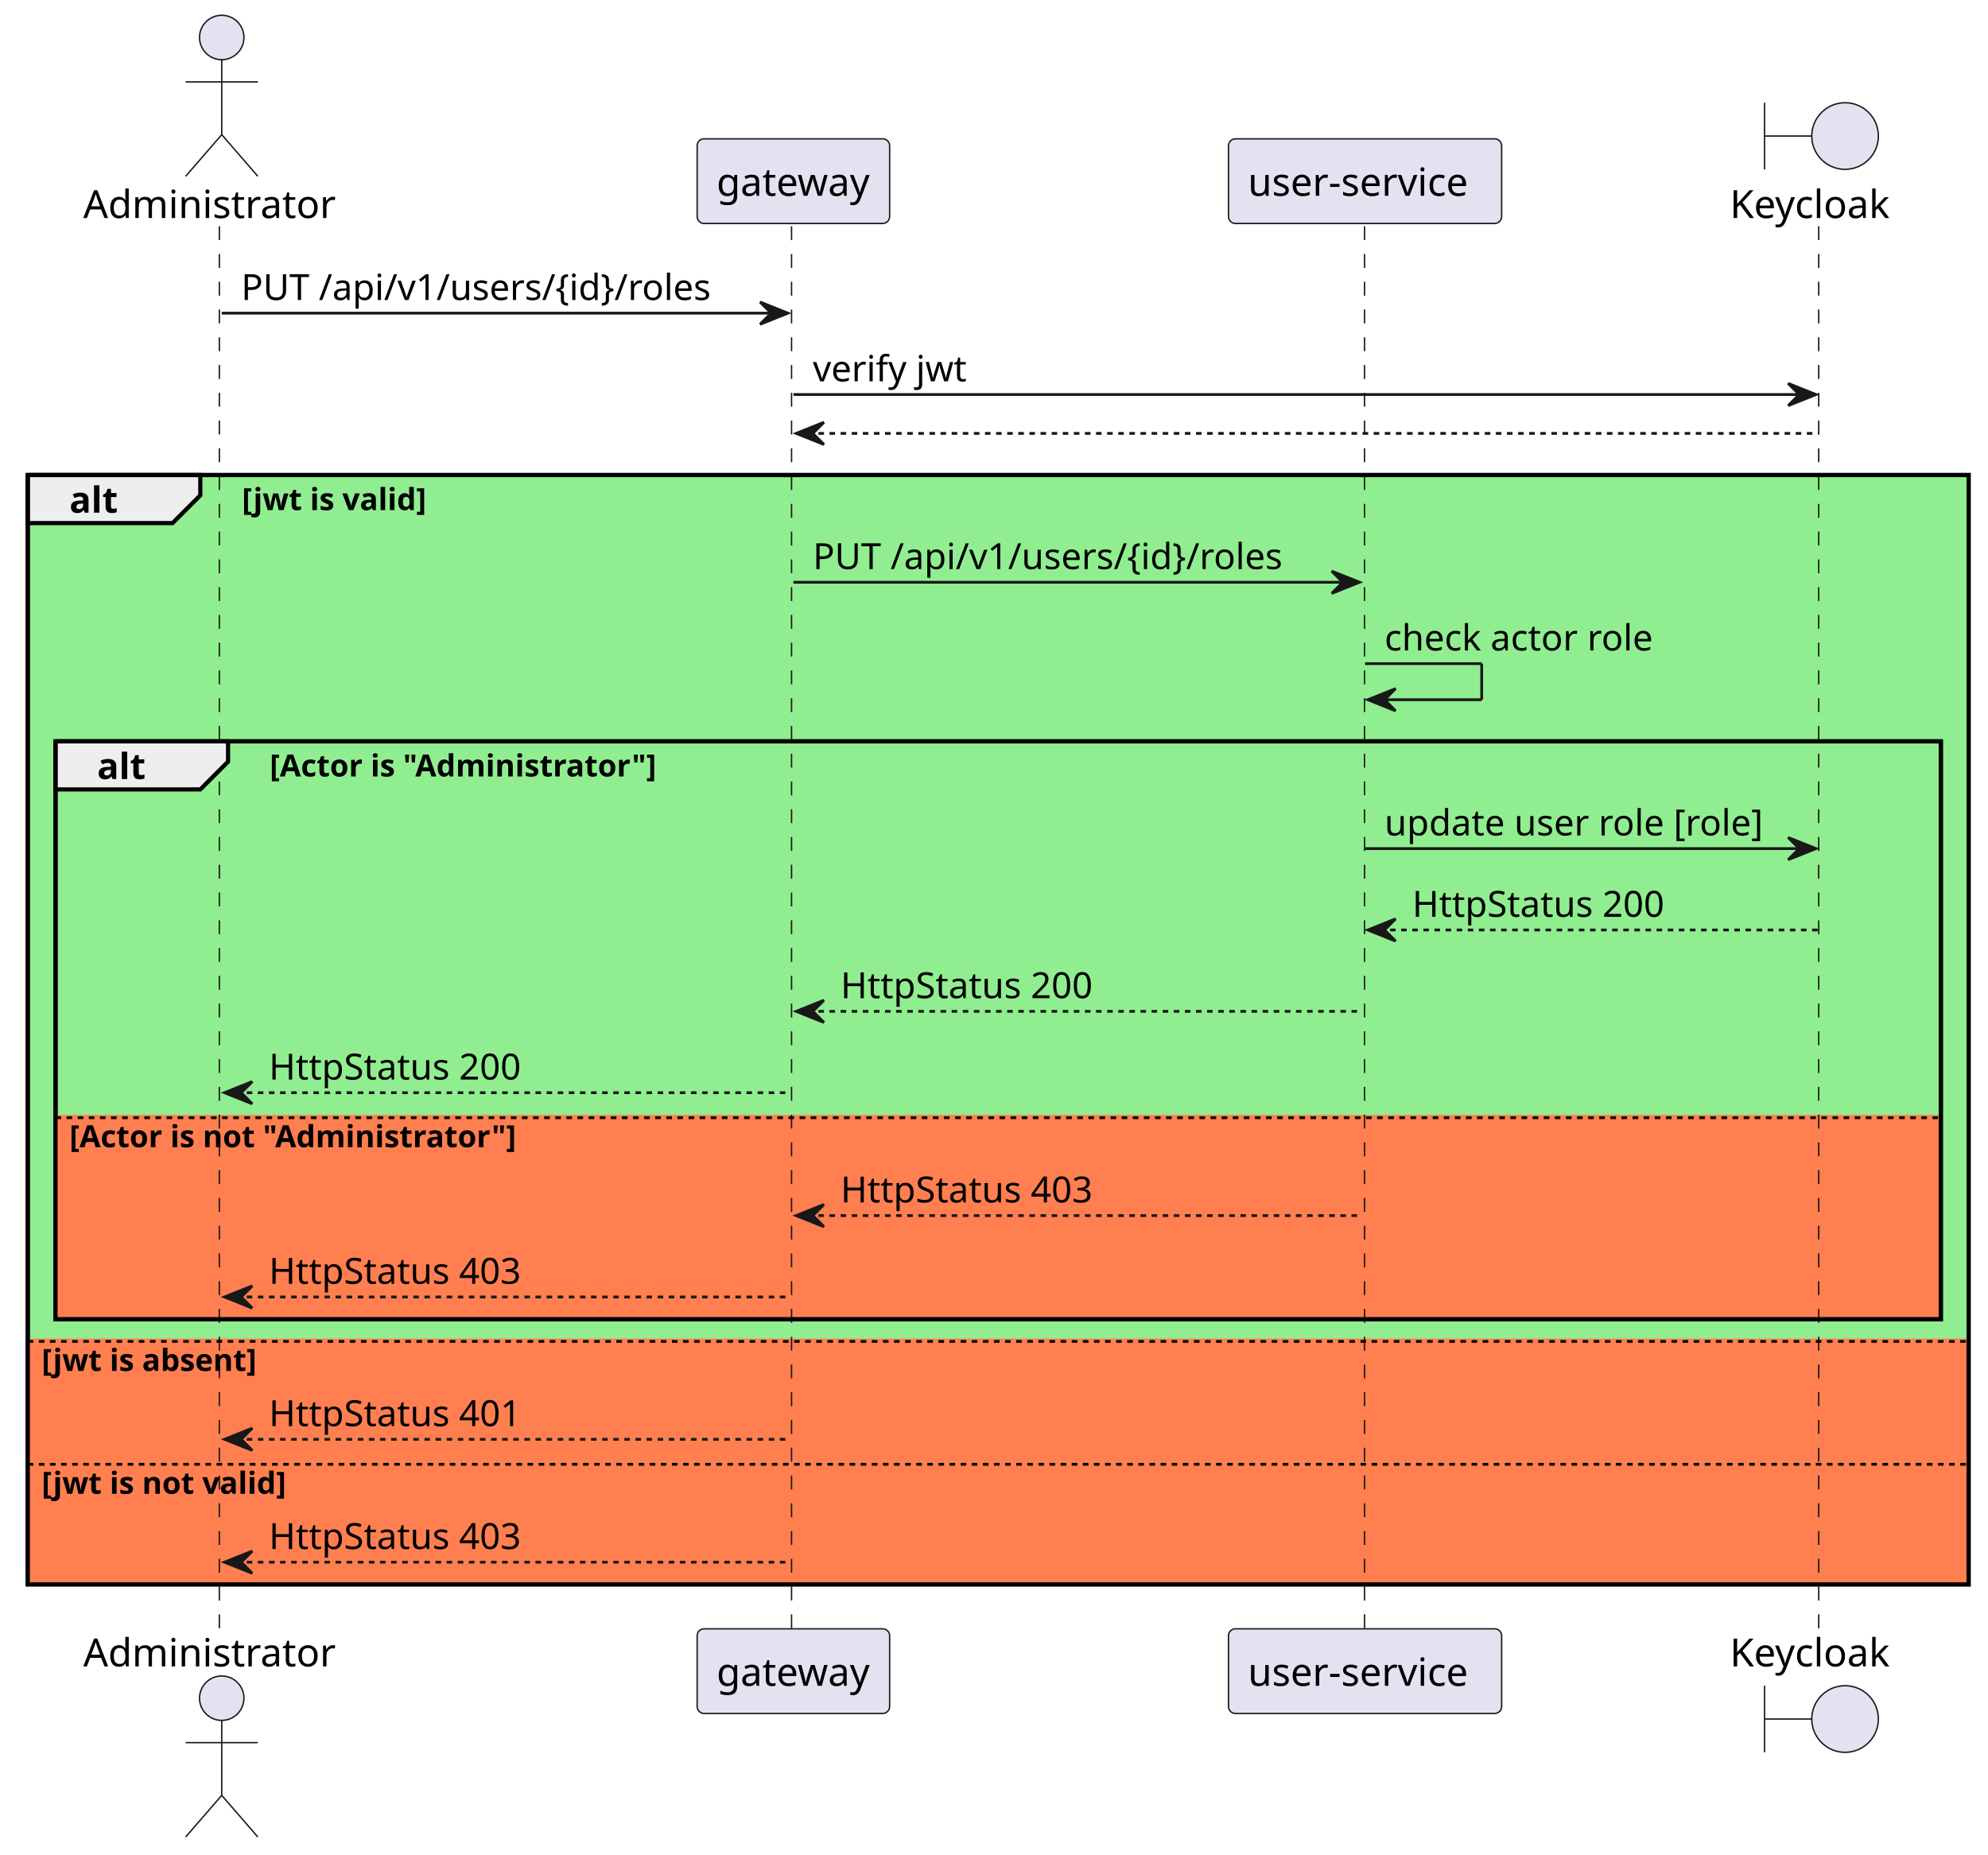
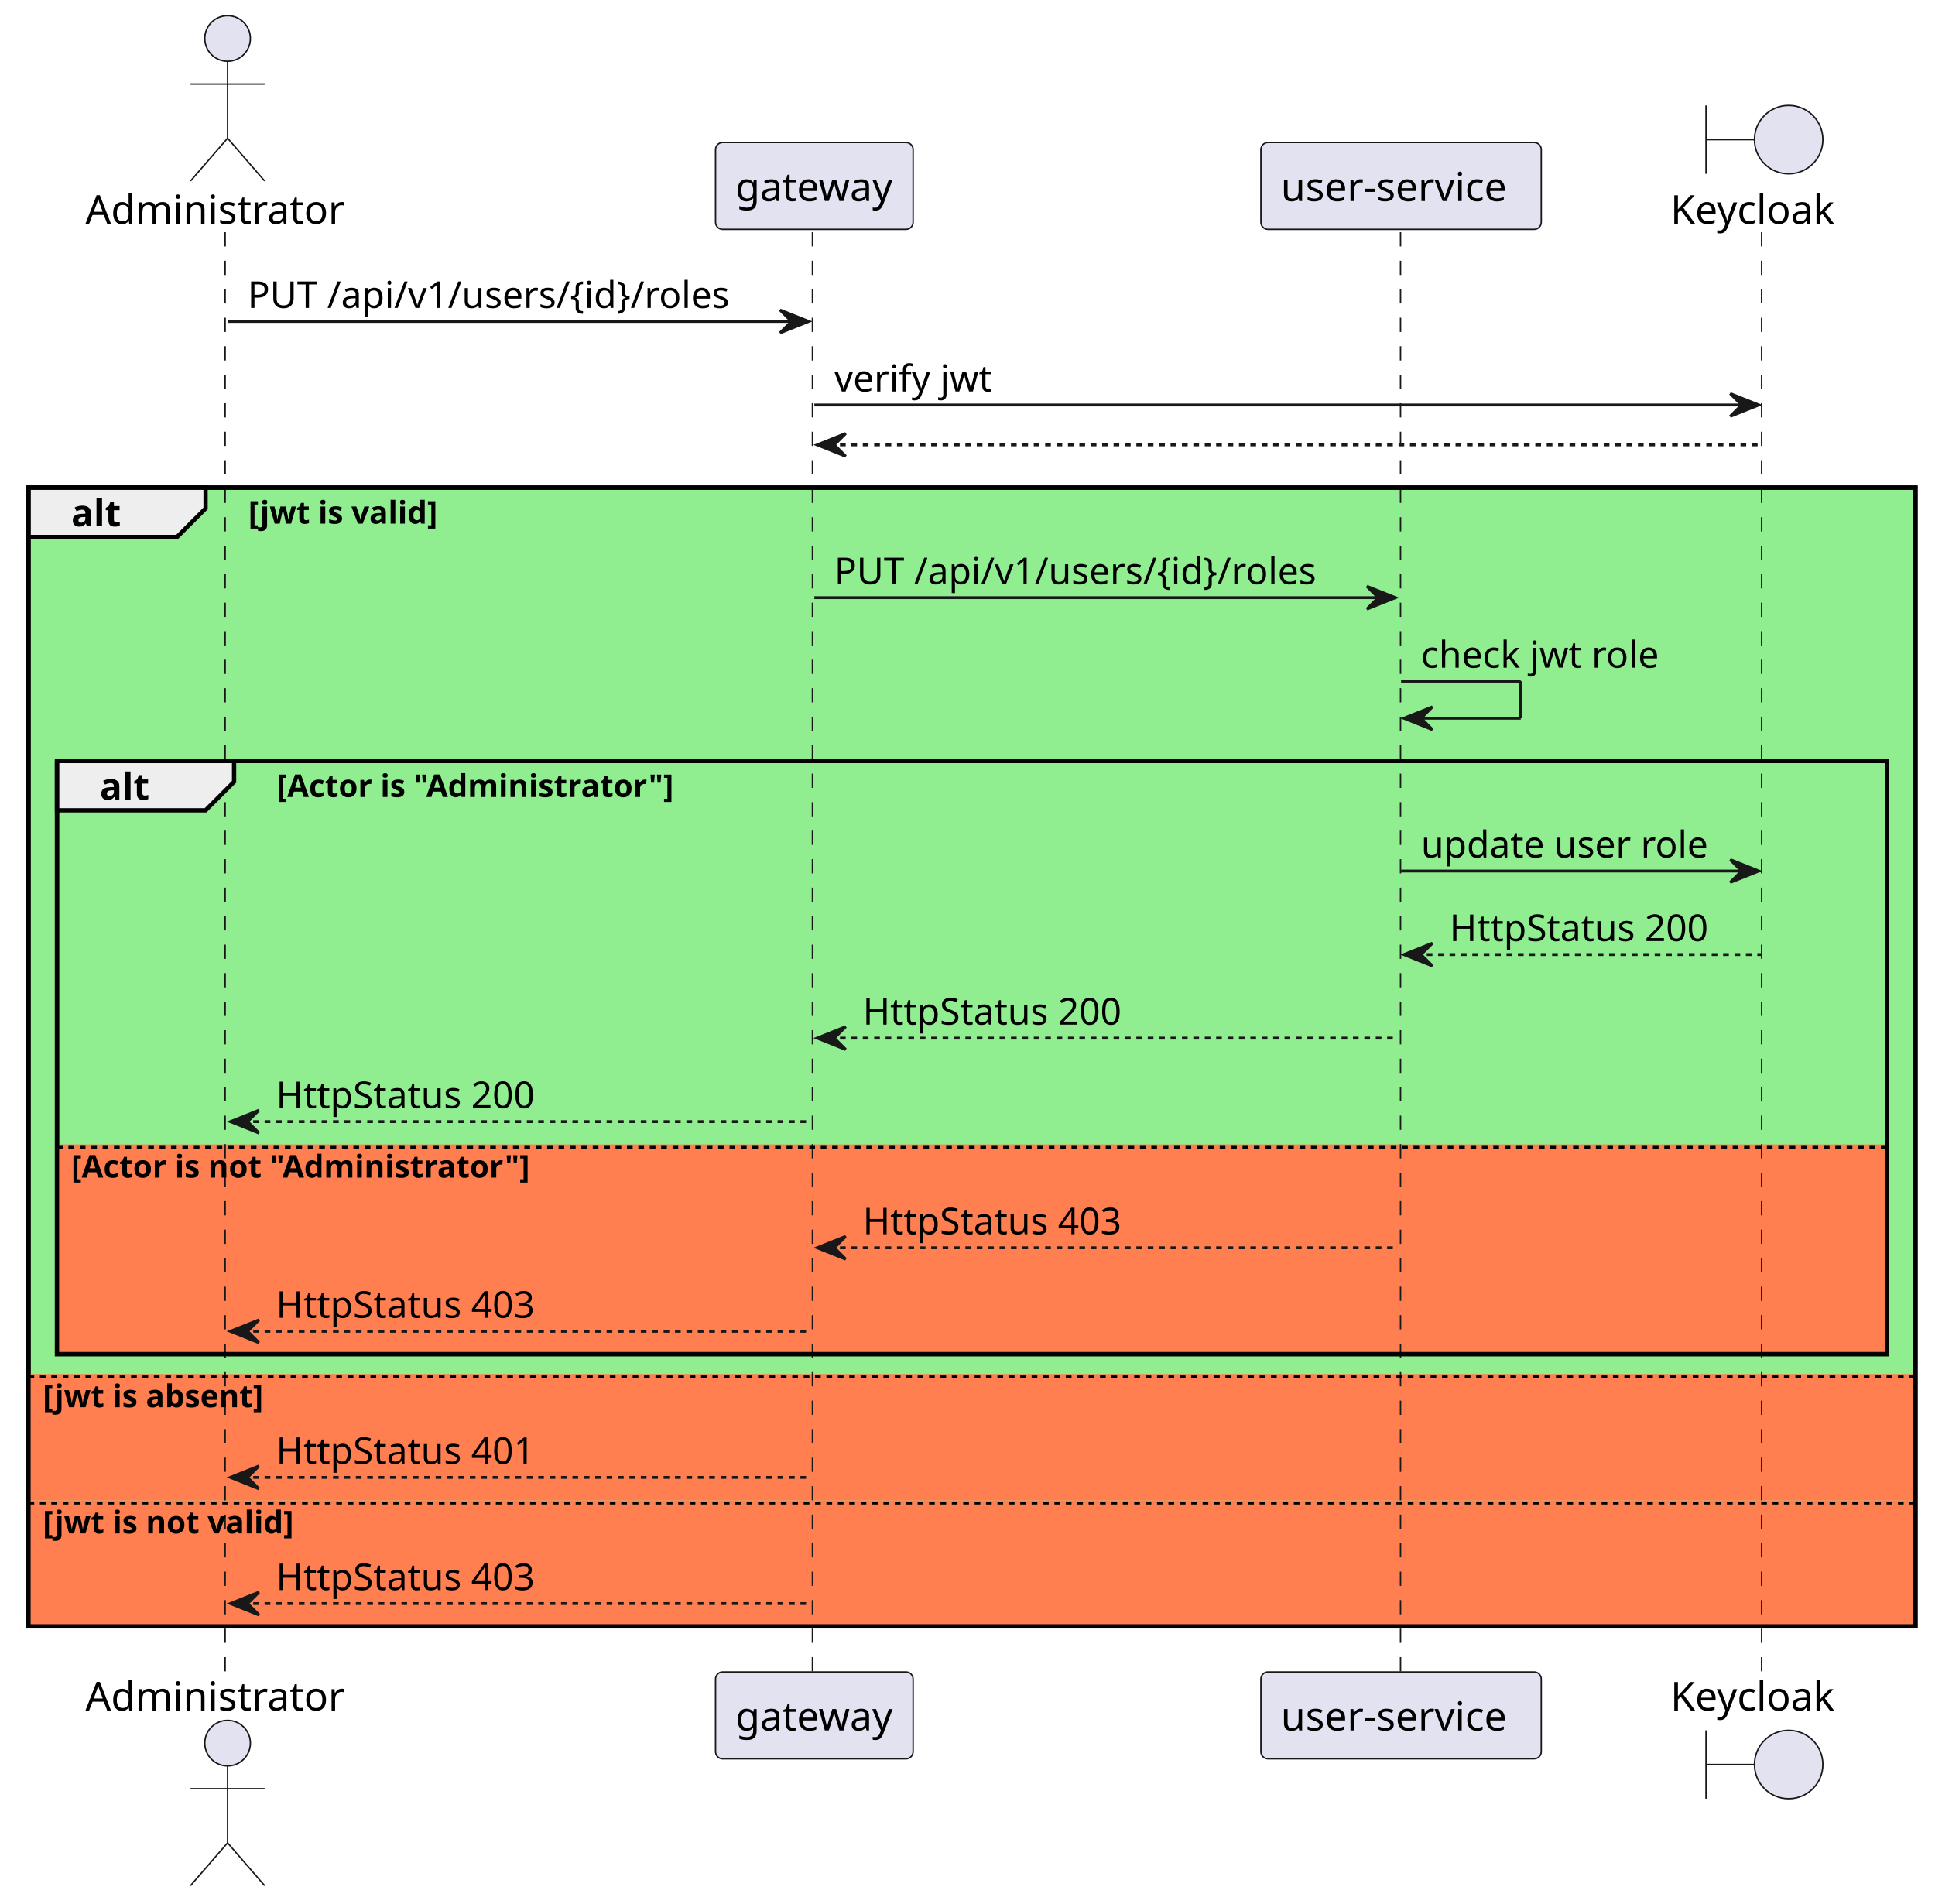
- <svg xmlns="http://www.w3.org/2000/svg" contentStyleType="text/css" height="668px" preserveAspectRatio="none" style="width:716px;height:668px;background:#FFFFFF;" version="1.1" viewBox="0 0 716 668" width="716px" zoomAndPan="magnify">
+ <svg xmlns="http://www.w3.org/2000/svg" contentStyleType="text/css" height="668px" preserveAspectRatio="none" style="width:679px;height:668px;background:#FFFFFF;" version="1.1" viewBox="0 0 679 668" width="679px" zoomAndPan="magnify">
  <defs />
  <g>
-     <rect fill="#90EE90" height="399.592" style="stroke:#000000;stroke-width:1.5;" width="699.016" x="10" y="171.109" />
-     <rect fill="#90EE90" height="208.129" style="stroke:#000000;stroke-width:1.5;" width="679.016" x="20" y="267.041" />
-     <rect fill="#FF7F50" height="73.576" style="stroke:none;stroke-width:1.0;" width="679.016" x="20" y="401.594" />
-     <rect fill="#FF7F50" height="44.266" style="stroke:none;stroke-width:1.0;" width="699.016" x="10" y="482.17" />
-     <rect fill="#FF7F50" height="44.266" style="stroke:none;stroke-width:1.0;" width="699.016" x="10" y="526.436" />
+     <rect fill="#90EE90" height="399.592" style="stroke:#000000;stroke-width:1.5;" width="662.142" x="10" y="171.109" />
+     <rect fill="#90EE90" height="208.129" style="stroke:#000000;stroke-width:1.5;" width="642.142" x="20" y="267.041" />
+     <rect fill="#FF7F50" height="73.576" style="stroke:none;stroke-width:1.0;" width="642.142" x="20" y="401.594" />
+     <rect fill="#FF7F50" height="44.266" style="stroke:none;stroke-width:1.0;" width="662.142" x="10" y="482.17" />
+     <rect fill="#FF7F50" height="44.266" style="stroke:none;stroke-width:1.0;" width="662.142" x="10" y="526.436" />
    <line style="stroke:#181818;stroke-width:0.5;stroke-dasharray:5.0,5.0;" x1="79" x2="79" y1="81.488" y2="587.701" />
    <line style="stroke:#181818;stroke-width:0.5;stroke-dasharray:5.0,5.0;" x1="285.087" x2="285.087" y1="81.488" y2="587.701" />
    <line style="stroke:#181818;stroke-width:0.5;stroke-dasharray:5.0,5.0;" x1="491.453" x2="491.453" y1="81.488" y2="587.701" />
-     <line style="stroke:#181818;stroke-width:0.5;stroke-dasharray:5.0,5.0;" x1="655.03" x2="655.03" y1="81.488" y2="587.701" />
+     <line style="stroke:#181818;stroke-width:0.5;stroke-dasharray:5.0,5.0;" x1="618.157" x2="618.157" y1="81.488" y2="587.701" />
    <text fill="#000000" font-family="sans-serif" font-size="14" lengthAdjust="spacing" textLength="93.721" x="30" y="78.535">Administrator</text>
    <ellipse cx="79.86" cy="13.5" fill="#E2E2F0" rx="8" ry="8" style="stroke:#181818;stroke-width:0.5;" />
    <path d="M79.86,21.5 L79.86,48.5 M66.86,29.5 L92.86,29.5 M79.86,48.5 L66.86,63.5 M79.86,48.5 L92.86,63.5 " fill="none" style="stroke:#181818;stroke-width:0.5;" />
    <text fill="#000000" font-family="sans-serif" font-size="14" lengthAdjust="spacing" textLength="93.721" x="30" y="600.236">Administrator</text>
    <ellipse cx="79.86" cy="611.689" fill="#E2E2F0" rx="8" ry="8" style="stroke:#181818;stroke-width:0.5;" />
    <path d="M79.86,619.689 L79.86,646.689 M66.86,627.689 L92.86,627.689 M79.86,646.689 L66.86,661.689 M79.86,646.689 L92.86,661.689 " fill="none" style="stroke:#181818;stroke-width:0.5;" />
    <rect fill="#E2E2F0" height="30.488" rx="2.5" ry="2.5" style="stroke:#181818;stroke-width:0.5;" width="69.33" x="251.087" y="50" />
    <text fill="#000000" font-family="sans-serif" font-size="14" lengthAdjust="spacing" textLength="55.33" x="258.087" y="70.535">gateway</text>
    <rect fill="#E2E2F0" height="30.488" rx="2.5" ry="2.5" style="stroke:#181818;stroke-width:0.5;" width="69.33" x="251.087" y="586.701" />
    <text fill="#000000" font-family="sans-serif" font-size="14" lengthAdjust="spacing" textLength="55.33" x="258.087" y="607.236">gateway</text>
    <rect fill="#E2E2F0" height="30.488" rx="2.5" ry="2.5" style="stroke:#181818;stroke-width:0.5;" width="98.383" x="442.453" y="50" />
    <text fill="#000000" font-family="sans-serif" font-size="14" lengthAdjust="spacing" textLength="84.383" x="449.453" y="70.535">user-service</text>
    <rect fill="#E2E2F0" height="30.488" rx="2.5" ry="2.5" style="stroke:#181818;stroke-width:0.5;" width="98.383" x="442.453" y="586.701" />
    <text fill="#000000" font-family="sans-serif" font-size="14" lengthAdjust="spacing" textLength="84.383" x="449.453" y="607.236">user-service</text>
-     <text fill="#000000" font-family="sans-serif" font-size="14" lengthAdjust="spacing" textLength="59.985" x="623.03" y="78.535">Keycloak</text>
-     <path d="M635.523,37 L635.523,61 M635.523,49 L652.523,49 " fill="none" style="stroke:#181818;stroke-width:0.5;" />
-     <ellipse cx="664.523" cy="49" fill="#E2E2F0" rx="12" ry="12" style="stroke:#181818;stroke-width:0.5;" />
-     <text fill="#000000" font-family="sans-serif" font-size="14" lengthAdjust="spacing" textLength="59.985" x="623.03" y="600.236">Keycloak</text>
-     <path d="M635.523,607.189 L635.523,631.189 M635.523,619.189 L652.523,619.189 " fill="none" style="stroke:#181818;stroke-width:0.5;" />
-     <ellipse cx="664.523" cy="619.189" fill="#E2E2F0" rx="12" ry="12" style="stroke:#181818;stroke-width:0.5;" />
+     <text fill="#000000" font-family="sans-serif" font-size="14" lengthAdjust="spacing" textLength="59.985" x="586.157" y="78.535">Keycloak</text>
+     <path d="M598.649,37 L598.649,61 M598.649,49 L615.649,49 " fill="none" style="stroke:#181818;stroke-width:0.5;" />
+     <ellipse cx="627.649" cy="49" fill="#E2E2F0" rx="12" ry="12" style="stroke:#181818;stroke-width:0.5;" />
+     <text fill="#000000" font-family="sans-serif" font-size="14" lengthAdjust="spacing" textLength="59.985" x="586.157" y="600.236">Keycloak</text>
+     <path d="M598.649,607.189 L598.649,631.189 M598.649,619.189 L615.649,619.189 " fill="none" style="stroke:#181818;stroke-width:0.5;" />
+     <ellipse cx="627.649" cy="619.189" fill="#E2E2F0" rx="12" ry="12" style="stroke:#181818;stroke-width:0.5;" />
    <polygon fill="#181818" points="273.752,108.799,283.752,112.799,273.752,116.799,277.752,112.799" style="stroke:#181818;stroke-width:1.0;" />
    <line style="stroke:#181818;stroke-width:1.0;" x1="79.86" x2="279.752" y1="112.799" y2="112.799" />
    <text fill="#000000" font-family="sans-serif" font-size="13" lengthAdjust="spacing" textLength="181.892" x="86.86" y="108.057">PUT /api/v1/users/{id}/roles</text>
-     <polygon fill="#181818" points="644.023,138.109,654.023,142.109,644.023,146.109,648.023,142.109" style="stroke:#181818;stroke-width:1.0;" />
-     <line style="stroke:#181818;stroke-width:1.0;" x1="285.752" x2="650.023" y1="142.109" y2="142.109" />
+     <polygon fill="#181818" points="607.149,138.109,617.149,142.109,607.149,146.109,611.149,142.109" style="stroke:#181818;stroke-width:1.0;" />
+     <line style="stroke:#181818;stroke-width:1.0;" x1="285.752" x2="613.149" y1="142.109" y2="142.109" />
    <text fill="#000000" font-family="sans-serif" font-size="13" lengthAdjust="spacing" textLength="57.567" x="292.752" y="137.367">verify jwt</text>
    <polygon fill="#181818" points="296.752,152.109,286.752,156.109,296.752,160.109,292.752,156.109" style="stroke:#181818;stroke-width:1.0;" />
-     <line style="stroke:#181818;stroke-width:1.0;stroke-dasharray:2.0,2.0;" x1="290.752" x2="655.023" y1="156.109" y2="156.109" />
+     <line style="stroke:#181818;stroke-width:1.0;stroke-dasharray:2.0,2.0;" x1="290.752" x2="618.149" y1="156.109" y2="156.109" />
    <path d="M10,171.109 L72.139,171.109 L72.139,178.42 L62.139,188.42 L10,188.42 L10,171.109 " fill="#EEEEEE" style="stroke:#000000;stroke-width:1.5;" />
-     <rect fill="none" height="399.592" style="stroke:#000000;stroke-width:1.5;" width="699.016" x="10" y="171.109" />
+     <rect fill="none" height="399.592" style="stroke:#000000;stroke-width:1.5;" width="662.142" x="10" y="171.109" />
    <text fill="#000000" font-family="sans-serif" font-size="13" font-weight="bold" lengthAdjust="spacing" textLength="17.139" x="25" y="184.678">alt</text>
    <text fill="#000000" font-family="sans-serif" font-size="11" font-weight="bold" lengthAdjust="spacing" textLength="70.249" x="87.139" y="183.744">[jwt is valid]</text>
    <polygon fill="#181818" points="479.644,205.731,489.644,209.731,479.644,213.731,483.644,209.731" style="stroke:#181818;stroke-width:1.0;" />
    <line style="stroke:#181818;stroke-width:1.0;" x1="285.752" x2="485.644" y1="209.731" y2="209.731" />
    <text fill="#000000" font-family="sans-serif" font-size="13" lengthAdjust="spacing" textLength="181.892" x="292.752" y="204.988">PUT /api/v1/users/{id}/roles</text>
    <line style="stroke:#181818;stroke-width:1.0;" x1="491.644" x2="533.644" y1="239.041" y2="239.041" />
    <line style="stroke:#181818;stroke-width:1.0;" x1="533.644" x2="533.644" y1="239.041" y2="252.041" />
    <line style="stroke:#181818;stroke-width:1.0;" x1="492.644" x2="533.644" y1="252.041" y2="252.041" />
    <polygon fill="#181818" points="502.644,248.041,492.644,252.041,502.644,256.041,498.644,252.041" style="stroke:#181818;stroke-width:1.0;" />
-     <text fill="#000000" font-family="sans-serif" font-size="13" lengthAdjust="spacing" textLength="100.763" x="498.644" y="234.299">check actor role</text>
+     <text fill="#000000" font-family="sans-serif" font-size="13" lengthAdjust="spacing" textLength="87.591" x="498.644" y="234.299">check jwt role</text>
    <path d="M20,267.041 L82.139,267.041 L82.139,274.352 L72.139,284.352 L20,284.352 L20,267.041 " fill="#EEEEEE" style="stroke:#000000;stroke-width:1.5;" />
-     <rect fill="none" height="208.129" style="stroke:#000000;stroke-width:1.5;" width="679.016" x="20" y="267.041" />
+     <rect fill="none" height="208.129" style="stroke:#000000;stroke-width:1.5;" width="642.142" x="20" y="267.041" />
    <text fill="#000000" font-family="sans-serif" font-size="13" font-weight="bold" lengthAdjust="spacing" textLength="17.139" x="35" y="280.609">alt</text>
    <text fill="#000000" font-family="sans-serif" font-size="11" font-weight="bold" lengthAdjust="spacing" textLength="144.638" x="97.139" y="279.676">[Actor is "Administrator"]</text>
-     <polygon fill="#181818" points="644.023,301.662,654.023,305.662,644.023,309.662,648.023,305.662" style="stroke:#181818;stroke-width:1.0;" />
-     <line style="stroke:#181818;stroke-width:1.0;" x1="491.644" x2="650.023" y1="305.662" y2="305.662" />
-     <text fill="#000000" font-family="sans-serif" font-size="13" lengthAdjust="spacing" textLength="140.378" x="498.644" y="300.92">update user role [role]</text>
+     <polygon fill="#181818" points="607.149,301.662,617.149,305.662,607.149,309.662,611.149,305.662" style="stroke:#181818;stroke-width:1.0;" />
+     <line style="stroke:#181818;stroke-width:1.0;" x1="491.644" x2="613.149" y1="305.662" y2="305.662" />
+     <text fill="#000000" font-family="sans-serif" font-size="13" lengthAdjust="spacing" textLength="103.505" x="498.644" y="300.92">update user role</text>
    <polygon fill="#181818" points="502.644,330.973,492.644,334.973,502.644,338.973,498.644,334.973" style="stroke:#181818;stroke-width:1.0;" />
-     <line style="stroke:#181818;stroke-width:1.0;stroke-dasharray:2.0,2.0;" x1="496.644" x2="655.023" y1="334.973" y2="334.973" />
+     <line style="stroke:#181818;stroke-width:1.0;stroke-dasharray:2.0,2.0;" x1="496.644" x2="618.149" y1="334.973" y2="334.973" />
    <text fill="#000000" font-family="sans-serif" font-size="13" lengthAdjust="spacing" textLength="94.834" x="508.644" y="330.231">HttpStatus 200</text>
    <polygon fill="#181818" points="296.752,360.283,286.752,364.283,296.752,368.283,292.752,364.283" style="stroke:#181818;stroke-width:1.0;" />
    <line style="stroke:#181818;stroke-width:1.0;stroke-dasharray:2.0,2.0;" x1="290.752" x2="490.644" y1="364.283" y2="364.283" />
    <text fill="#000000" font-family="sans-serif" font-size="13" lengthAdjust="spacing" textLength="94.834" x="302.752" y="359.541">HttpStatus 200</text>
    <polygon fill="#181818" points="90.86,389.594,80.86,393.594,90.86,397.594,86.86,393.594" style="stroke:#181818;stroke-width:1.0;" />
    <line style="stroke:#181818;stroke-width:1.0;stroke-dasharray:2.0,2.0;" x1="84.86" x2="284.752" y1="393.594" y2="393.594" />
    <text fill="#000000" font-family="sans-serif" font-size="13" lengthAdjust="spacing" textLength="94.834" x="96.86" y="388.852">HttpStatus 200</text>
-     <line style="stroke:#000000;stroke-width:1.0;stroke-dasharray:2.0,2.0;" x1="20" x2="699.016" y1="402.594" y2="402.594" />
+     <line style="stroke:#000000;stroke-width:1.0;stroke-dasharray:2.0,2.0;" x1="20" x2="662.142" y1="402.594" y2="402.594" />
    <text fill="#000000" font-family="sans-serif" font-size="11" font-weight="bold" lengthAdjust="spacing" textLength="166.971" x="25" y="413.228">[Actor is not "Administrator"]</text>
    <polygon fill="#181818" points="296.752,433.859,286.752,437.859,296.752,441.859,292.752,437.859" style="stroke:#181818;stroke-width:1.0;" />
    <line style="stroke:#181818;stroke-width:1.0;stroke-dasharray:2.0,2.0;" x1="290.752" x2="490.644" y1="437.859" y2="437.859" />
    <text fill="#000000" font-family="sans-serif" font-size="13" lengthAdjust="spacing" textLength="94.834" x="302.752" y="433.117">HttpStatus 403</text>
    <polygon fill="#181818" points="90.86,463.17,80.86,467.17,90.86,471.17,86.86,467.17" style="stroke:#181818;stroke-width:1.0;" />
    <line style="stroke:#181818;stroke-width:1.0;stroke-dasharray:2.0,2.0;" x1="84.86" x2="284.752" y1="467.17" y2="467.17" />
    <text fill="#000000" font-family="sans-serif" font-size="13" lengthAdjust="spacing" textLength="94.834" x="96.86" y="462.428">HttpStatus 403</text>
-     <line style="stroke:#000000;stroke-width:1.0;stroke-dasharray:2.0,2.0;" x1="10" x2="709.016" y1="483.17" y2="483.17" />
+     <line style="stroke:#000000;stroke-width:1.0;stroke-dasharray:2.0,2.0;" x1="10" x2="672.142" y1="483.17" y2="483.17" />
    <text fill="#000000" font-family="sans-serif" font-size="11" font-weight="bold" lengthAdjust="spacing" textLength="80.915" x="15" y="493.805">[jwt is absent]</text>
    <polygon fill="#181818" points="90.86,514.436,80.86,518.436,90.86,522.436,86.86,518.436" style="stroke:#181818;stroke-width:1.0;" />
    <line style="stroke:#181818;stroke-width:1.0;stroke-dasharray:2.0,2.0;" x1="84.86" x2="284.752" y1="518.436" y2="518.436" />
    <text fill="#000000" font-family="sans-serif" font-size="13" lengthAdjust="spacing" textLength="94.834" x="96.86" y="513.693">HttpStatus 401</text>
-     <line style="stroke:#000000;stroke-width:1.0;stroke-dasharray:2.0,2.0;" x1="10" x2="709.016" y1="527.436" y2="527.436" />
+     <line style="stroke:#000000;stroke-width:1.0;stroke-dasharray:2.0,2.0;" x1="10" x2="672.142" y1="527.436" y2="527.436" />
    <text fill="#000000" font-family="sans-serif" font-size="11" font-weight="bold" lengthAdjust="spacing" textLength="92.582" x="15" y="538.07">[jwt is not valid]</text>
    <polygon fill="#181818" points="90.86,558.701,80.86,562.701,90.86,566.701,86.86,562.701" style="stroke:#181818;stroke-width:1.0;" />
    <line style="stroke:#181818;stroke-width:1.0;stroke-dasharray:2.0,2.0;" x1="84.86" x2="284.752" y1="562.701" y2="562.701" />
    <text fill="#000000" font-family="sans-serif" font-size="13" lengthAdjust="spacing" textLength="94.834" x="96.86" y="557.959">HttpStatus 403</text>
  </g>
</svg>
